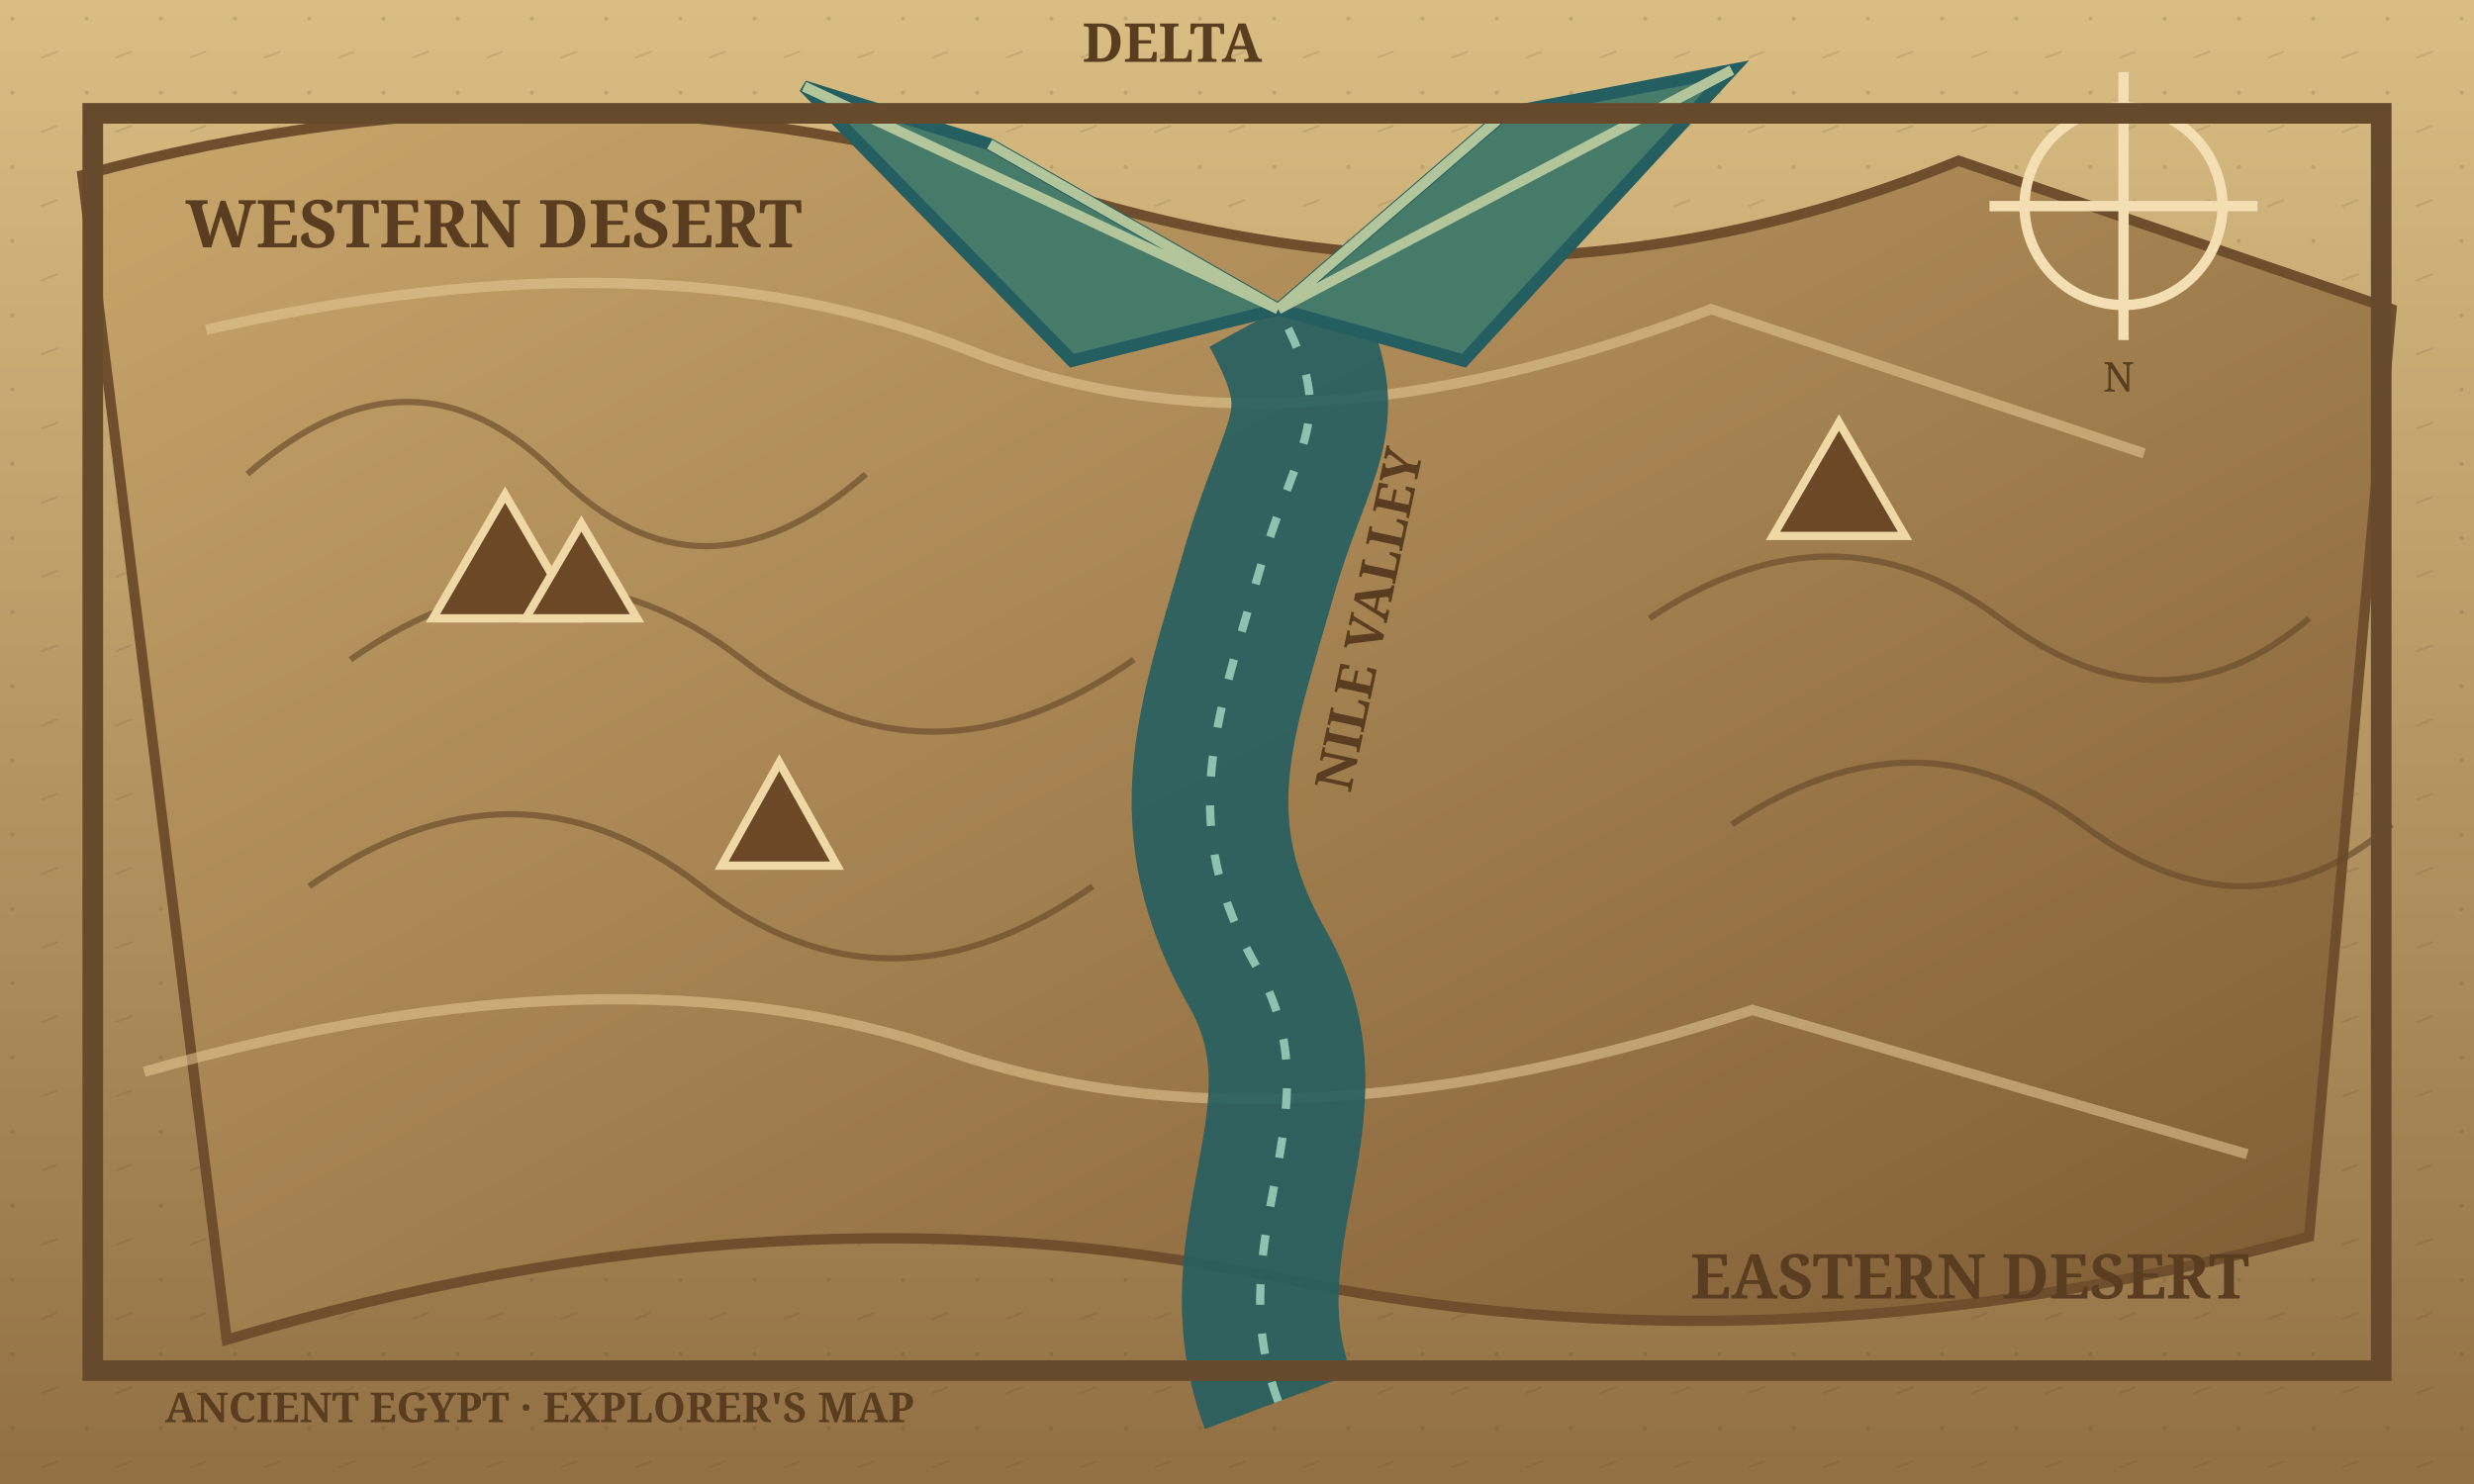
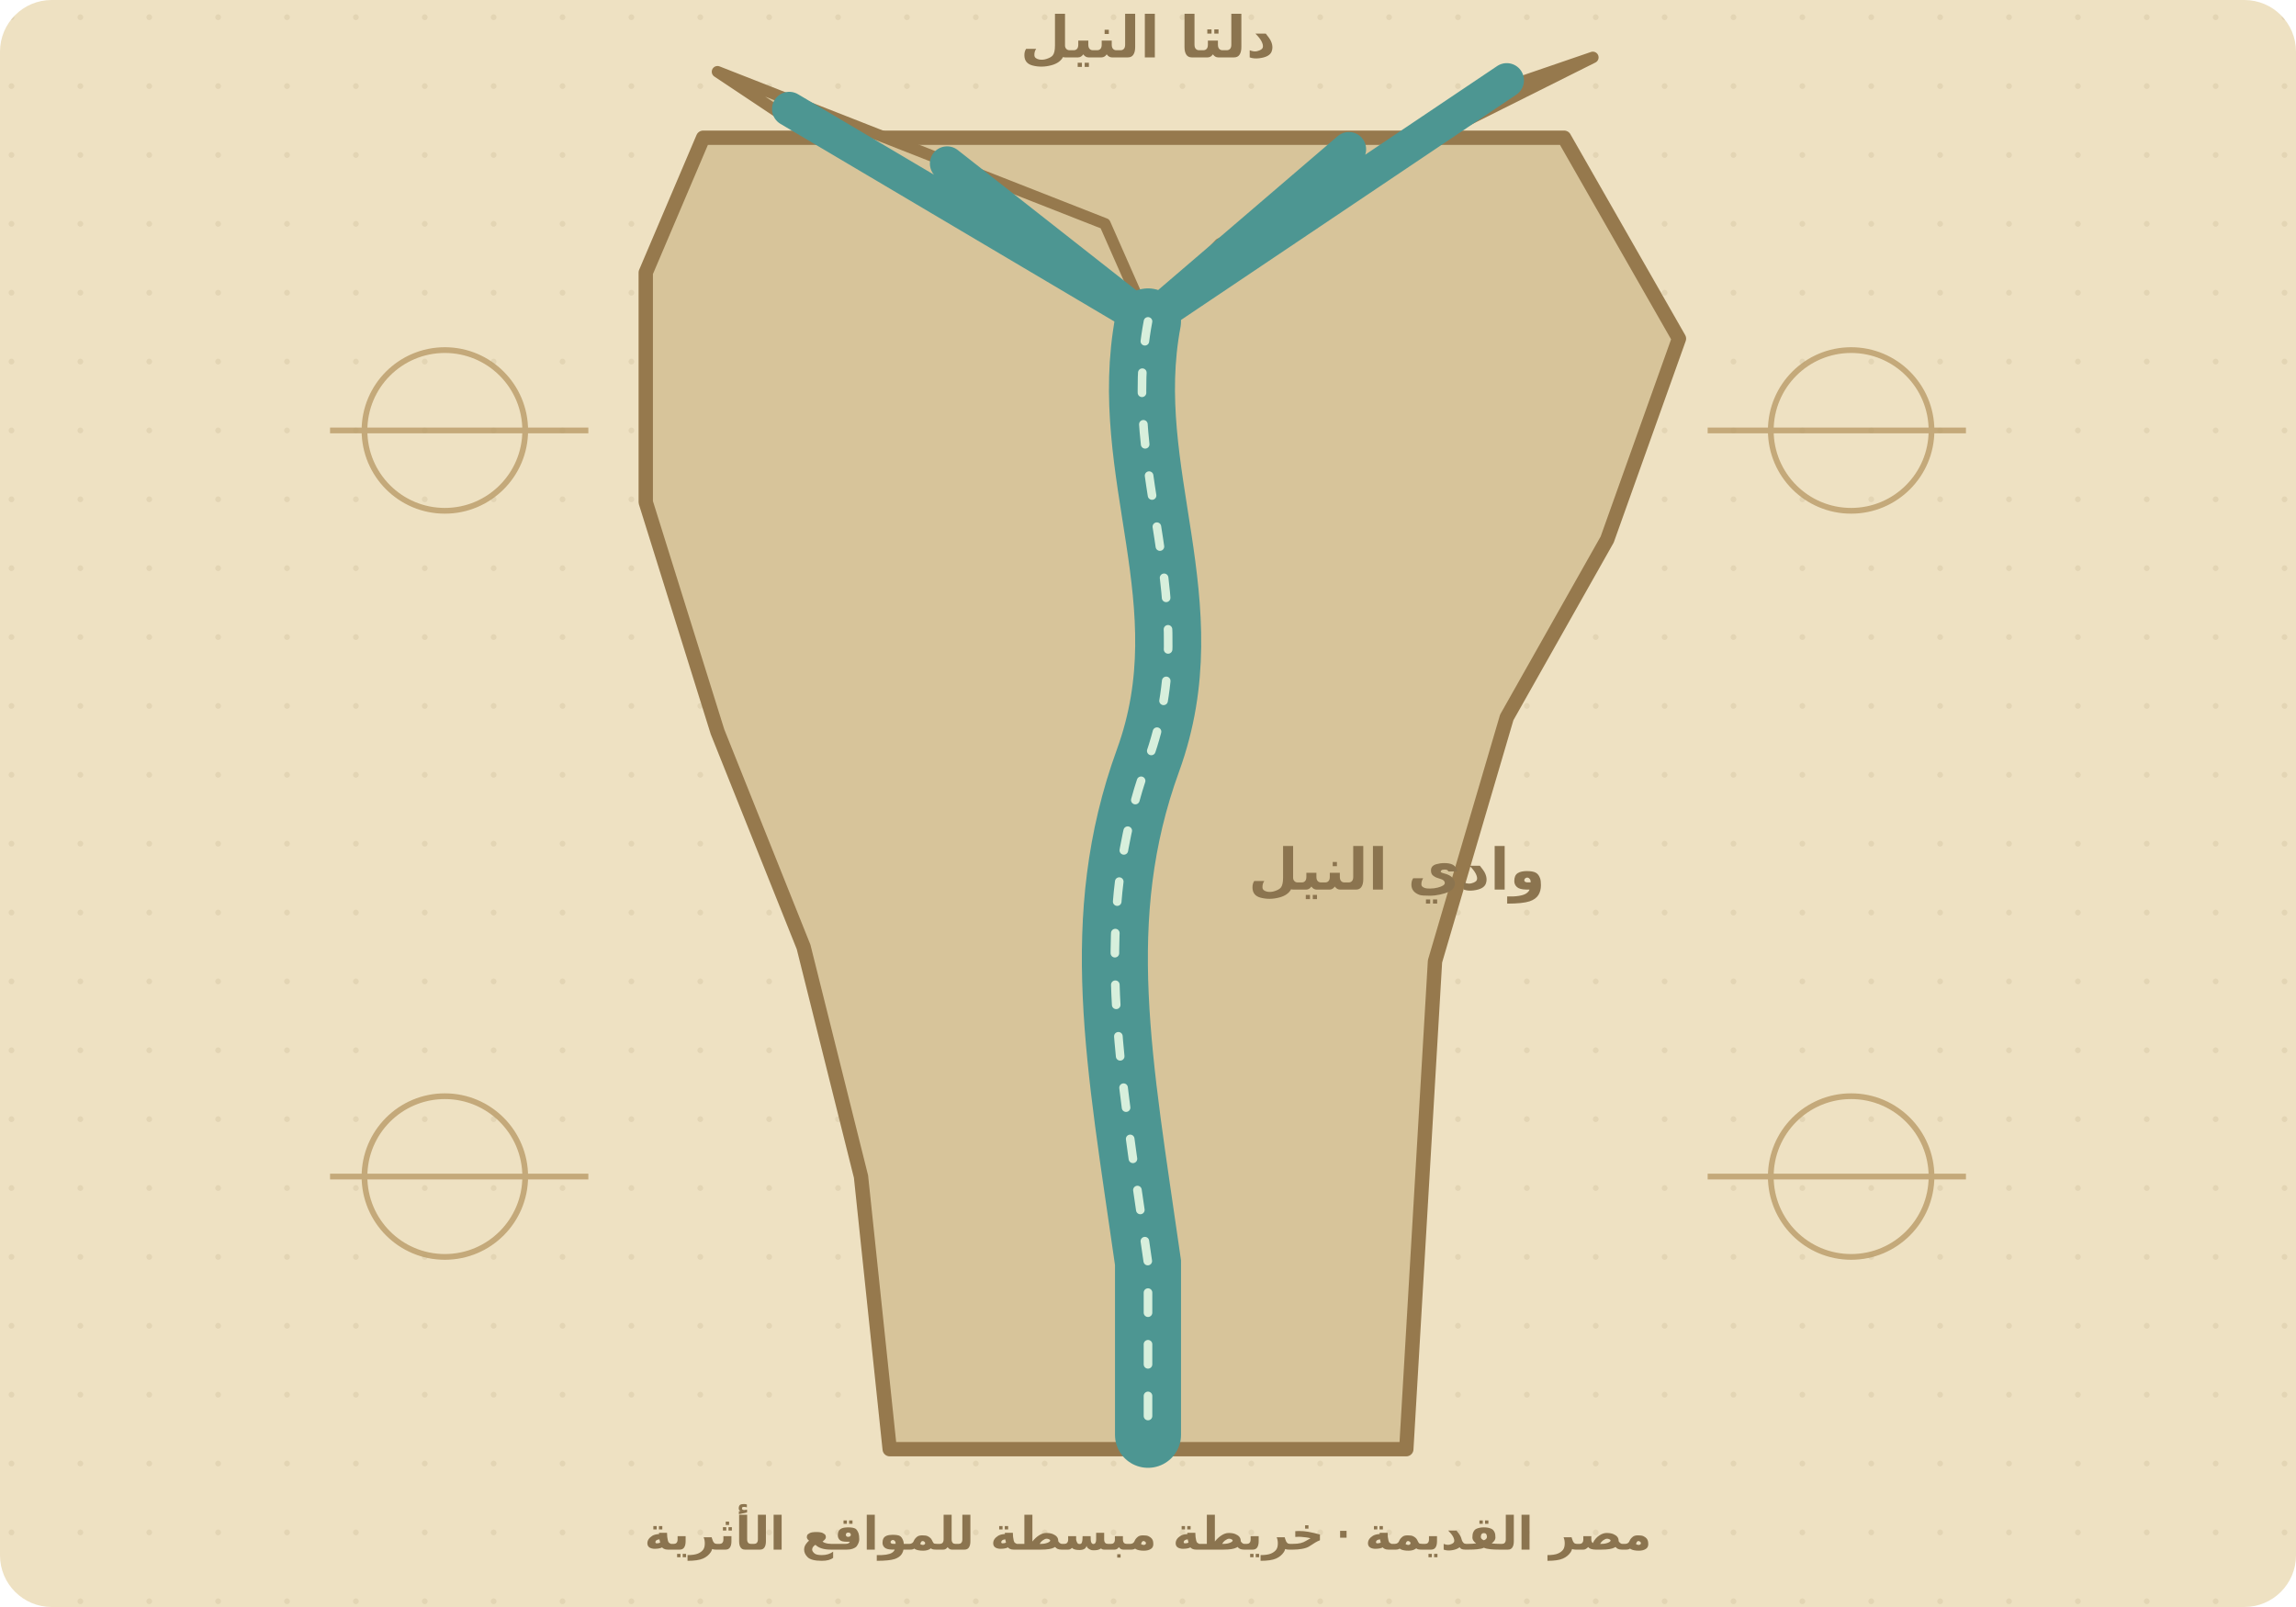
- <svg xmlns="http://www.w3.org/2000/svg" viewBox="0 0 1200 720">
+ <svg xmlns="http://www.w3.org/2000/svg" viewBox="0 0 800 560" role="img" aria-label="Simple map of ancient Egypt showing the Nile, Delta and archaeological regions">
  <defs>
-     <linearGradient id="parch" x2="0" y2="1">
-       <stop stop-color="#d9bd82" />
-       <stop offset="1" stop-color="#927044" />
-     </linearGradient>
-     <linearGradient id="desert" x2="1" y2="1">
-       <stop stop-color="#c8a66b" />
-       <stop offset="1" stop-color="#7f5b34" />
-     </linearGradient>
-     <pattern id="grain" width="36" height="36" patternUnits="userSpaceOnUse">
-       <circle cx="6" cy="9" r="1" fill="#49351e" opacity=".16" />
-       <path d="M20 28l8-3" stroke="#49351e" opacity=".12" />
+     <pattern id="paper" width="24" height="24" patternUnits="userSpaceOnUse">
+       <circle cx="4" cy="6" r="1" fill="#8e744c" opacity=".12" />
    </pattern>
-     <filter id="shadow">
-       <feGaussianBlur stdDeviation="12" />
-     </filter>
  </defs>
-   <rect width="1200" height="720" fill="url(#parch)" />
-   <rect width="1200" height="720" fill="url(#grain)" />
-   <path d="M40 85Q280 20 510 92T950 78L1160 150 1120 600Q860 670 620 620T110 650Z" fill="url(#desert)" stroke="#6e4e2c" stroke-width="5" />
-   <path d="M100 160Q320 110 470 170T830 150L1040 220M70 520Q300 455 460 510T850 490L1090 560" fill="none" stroke="#e5cb96" stroke-width="5" opacity=".55" />
-   <path d="M620 680C590 600 650 540 610 470S590 350 610 280 650 205 620 150" fill="none" stroke="#245e61" stroke-width="76" opacity=".9" />
-   <path d="M620 680C590 600 650 540 610 470S590 350 610 280 650 205 620 150" fill="none" stroke="#8dc2ae" stroke-width="4" stroke-dasharray="10 14" />
-   <path d="M620 150L480 70 390 42 520 175 620 150 730 55 840 34 710 175Z" fill="#467b69" stroke="#245e61" stroke-width="6" />
-   <path d="M620 150L480 70M620 150L730 55M620 150L390 42M620 150L840 34" stroke="#b3c69b" stroke-width="5" fill="none" />
-   <g fill="none" stroke="#674a2b" stroke-width="3" opacity=".65">
-     <path d="M120 230q80-70 150 0t150 0m-250 90q100-70 190 0t190 0m-400 110q100-70 190 0t190 0M800 300q90-60 170 0t150 0m-280 100q90-60 170 0t150 0" />
+   <rect width="800" height="560" rx="18" fill="#eee1c2" />
+   <rect width="800" height="560" rx="18" fill="url(#paper)" />
+   <path d="M245 48 L545 48 L585 118 L560 188 L525 250 L500 335 L490 505 L310 505 L300 410 L280 330 L250 255 L225 175 L225 95 Z" fill="#d7c49a" stroke="#96794d" stroke-width="5" stroke-linejoin="round" />
+   <path d="M400 112 L280 45 L250 25 L385 78 L400 112 L520 32 L555 20 L425 85 Z" fill="#d7c49a" stroke="#96794d" stroke-width="4" stroke-linejoin="round" />
+   <path d="M400 112 C390 165 420 210 400 265 S390 370 400 440 L400 500" fill="none" stroke="#4d9692" stroke-width="23" stroke-linecap="round" />
+   <path d="M400 112 L330 57 M400 112 L470 52 M400 112 L275 38 M400 112 L525 28" fill="none" stroke="#4d9692" stroke-width="12" stroke-linecap="round" />
+   <path d="M400 112 C390 165 420 210 400 265 S390 370 400 440 L400 500" fill="none" stroke="#d7efdc" stroke-width="3" stroke-dasharray="7 11" stroke-linecap="round" />
+   <g fill="#8b744f" font-family="Arial,sans-serif" font-size="20" font-weight="600">
+     <text x="400" y="20" text-anchor="middle">دلتا النيل</text>
+     <text x="435" y="310">وادي النيل</text>
+     <text x="400" y="540" text-anchor="middle" font-size="16">مصر القديمة · خريطة مبسطة للمواقع الأثرية</text>
  </g>
-   <g fill="#5a3d20" font-family="serif" font-weight="bold">
-     <text x="90" y="120" font-size="32">WESTERN DESERT</text>
-     <text x="820" y="630" font-size="30">EASTERN DESERT</text>
-     <text x="655" y="385" font-size="25" transform="rotate(-78 655 385)">NILE VALLEY</text>
-     <text x="525" y="30" font-size="26">DELTA</text>
-     <text x="80" y="690" font-size="20">ANCIENT EGYPT · EXPLORER'S MAP</text>
+   <g fill="none" stroke="#b99b68" stroke-width="2" opacity=".8">
+     <path d="M115 150h90M595 150h90M115 410h90M595 410h90" />
+     <circle cx="155" cy="150" r="28" />
+     <circle cx="645" cy="150" r="28" />
+     <circle cx="155" cy="410" r="28" />
+     <circle cx="645" cy="410" r="28" />
  </g>
-   <g fill="#6c4826" stroke="#f0d8a6" stroke-width="4">
-     <path d="M210 300l35-60 35 60z" />
-     <path d="M255 300l27-46 27 46z" />
-     <path d="M350 420l28-50 28 50z" />
-     <path d="M860 260l32-55 32 55z" />
-   </g>
-   <g stroke="#f4dfb4" stroke-width="5" fill="none">
-     <circle cx="1030" cy="100" r="48" />
-     <path d="M1030 35v130m-65-65h130" />
-   </g>
-   <text x="1020" y="190" font-family="serif" font-size="20" fill="#593e22">N</text>
-   <path d="M45 55h1110v610H45z" fill="none" stroke="#674a2b" stroke-width="10" />
</svg>
